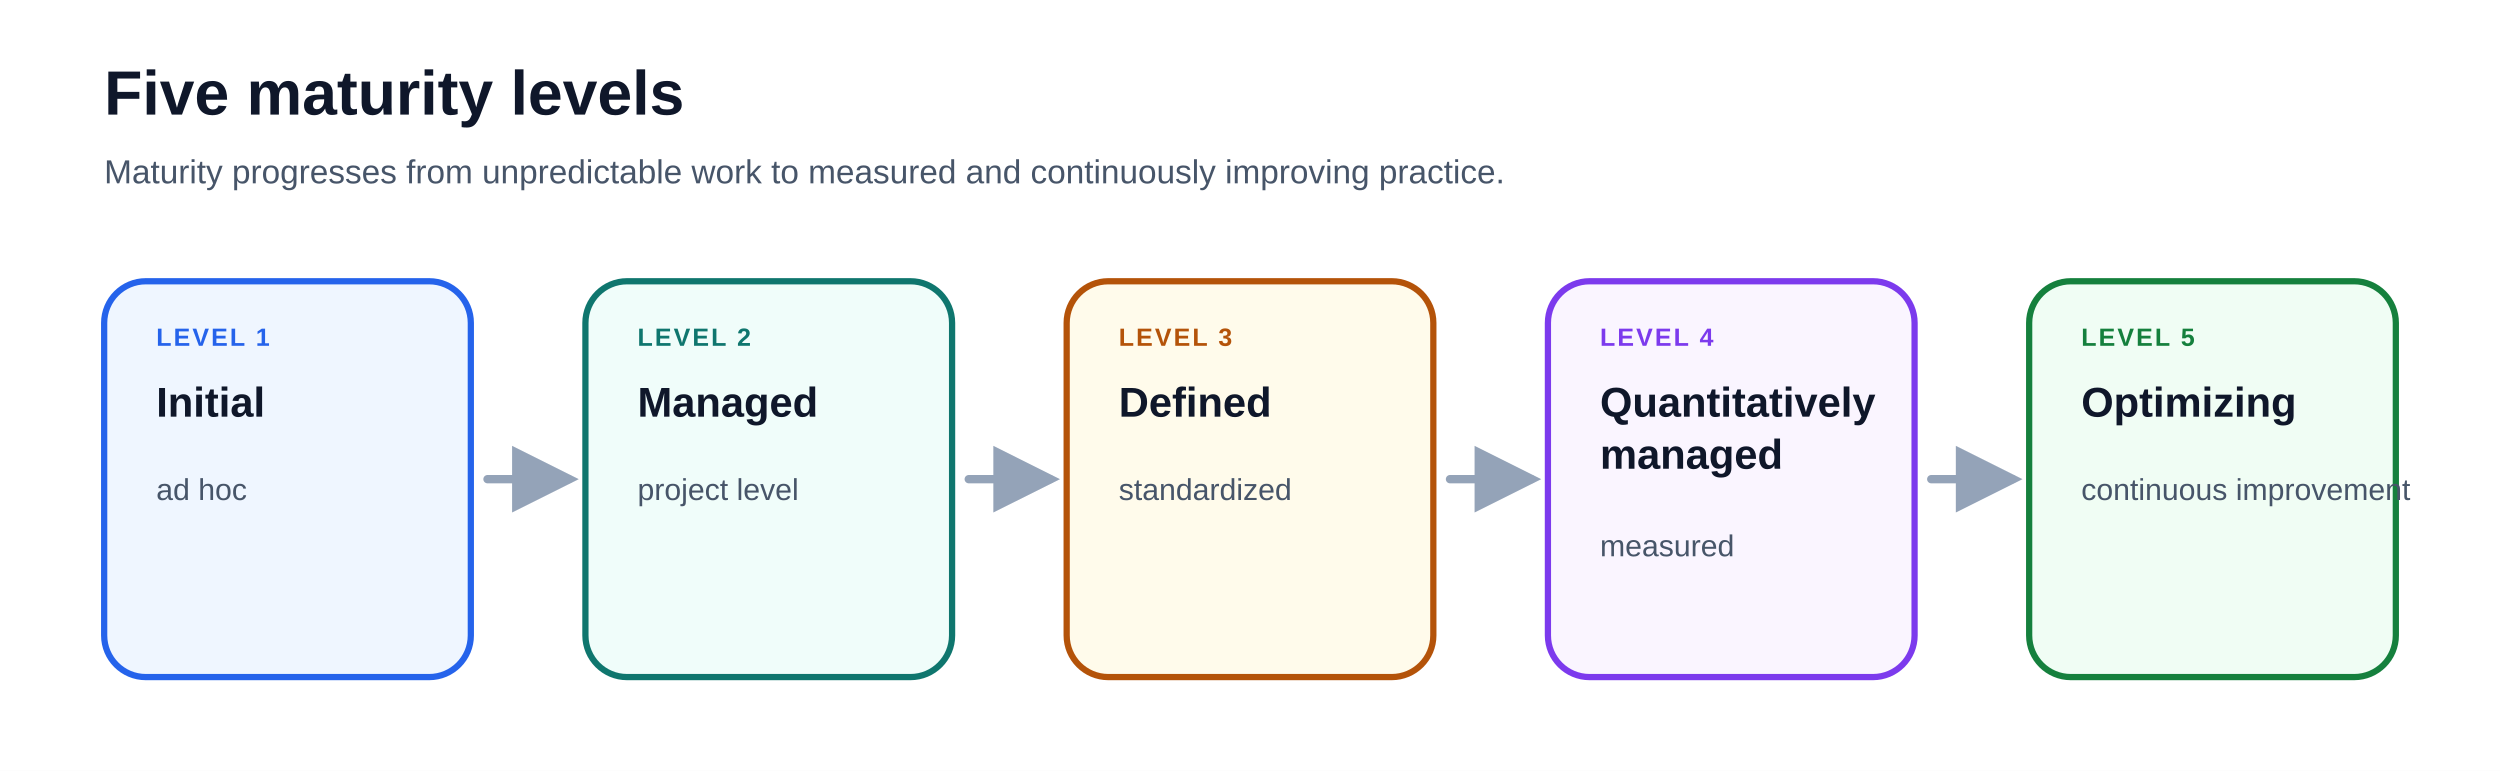
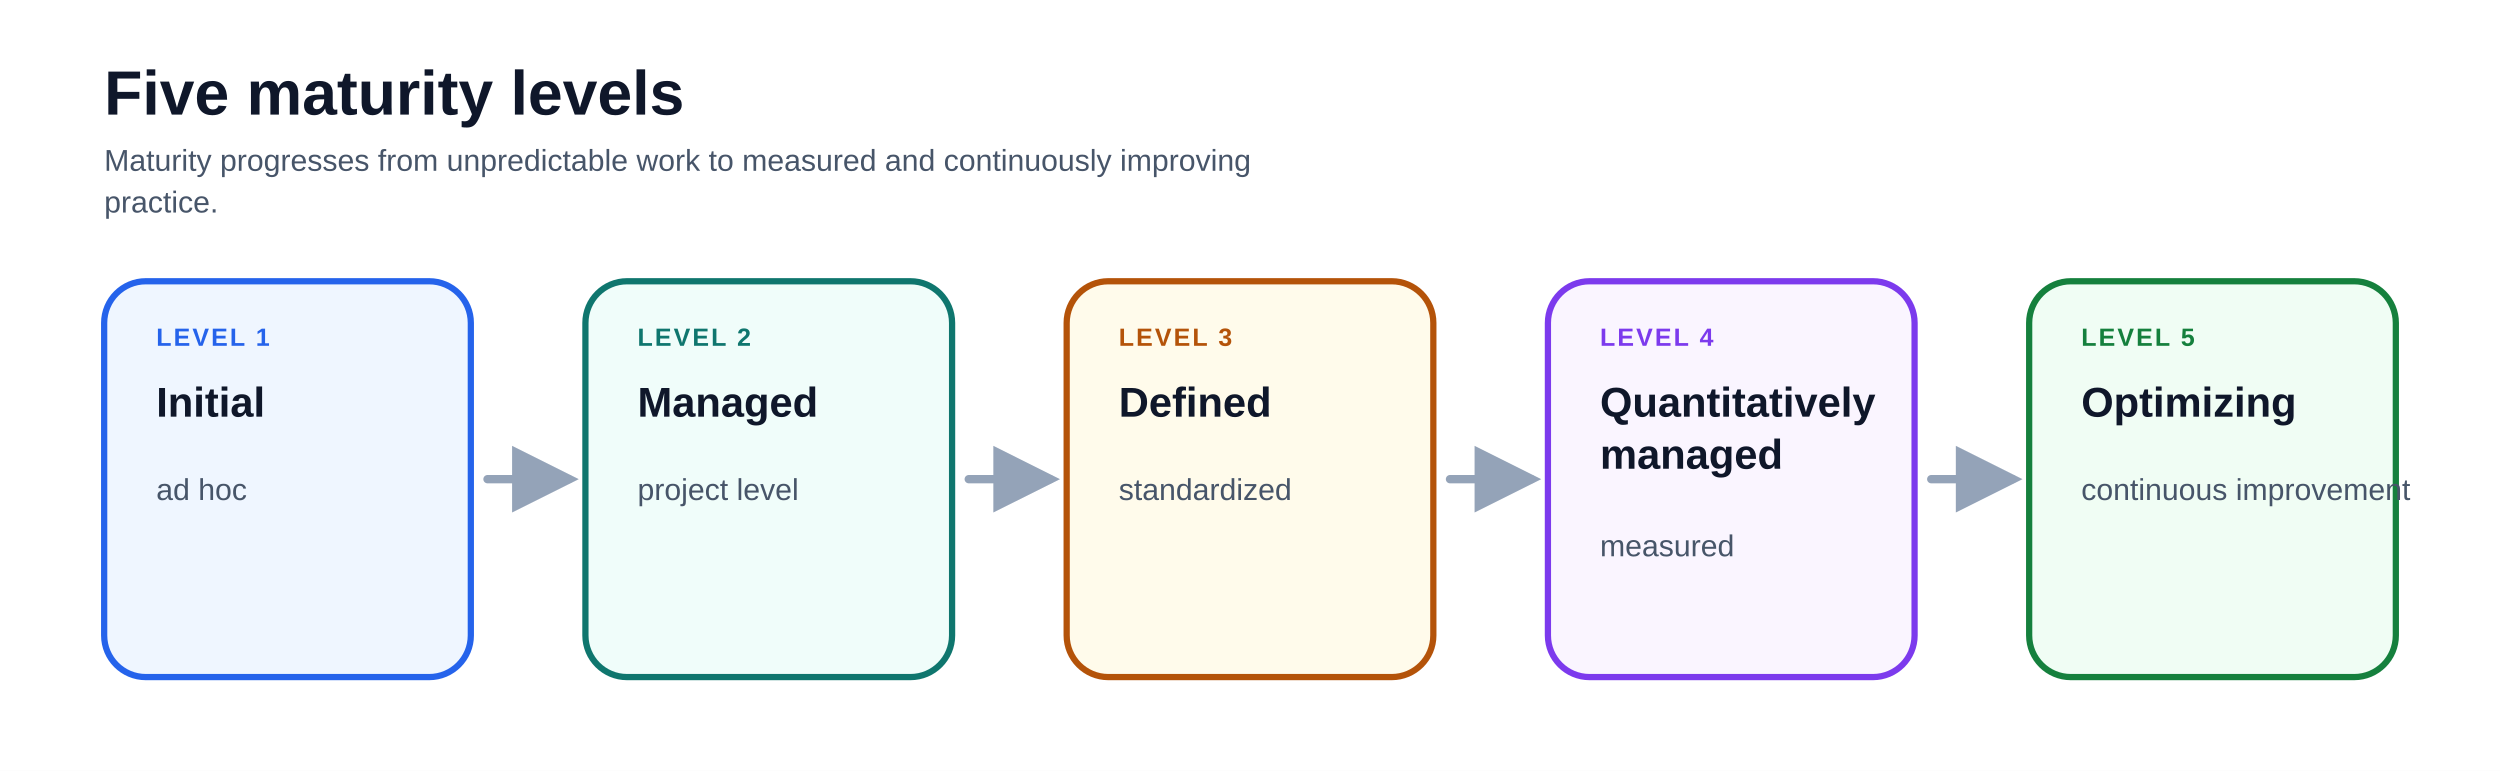
<svg xmlns="http://www.w3.org/2000/svg" viewBox="0 0 1200 370" font-family="-apple-system, BlinkMacSystemFont, 'Segoe UI', Arial, sans-serif" role="img" aria-labelledby="title description">
  <rect width="1200" height="370" fill="#ffffff" />
  <defs>
    <marker id="arrow" viewBox="0 0 10 10" refX="8.5" refY="5" markerWidth="8" markerHeight="8" orient="auto">
      <path d="M0 0 L10 5 L0 10Z" fill="#94a3b8" />
    </marker>
    <marker id="arrow-reverse" viewBox="0 0 10 10" refX="1.5" refY="5" markerWidth="8" markerHeight="8" orient="auto">
      <path d="M10 0 L0 5 L10 10Z" fill="#94a3b8" />
    </marker>
    <marker id="arrow-blue" viewBox="0 0 10 10" refX="8.5" refY="5" markerWidth="8" markerHeight="8" orient="auto">
      <path d="M0 0 L10 5 L0 10Z" fill="#2563eb" />
    </marker>
    <marker id="arrow-teal" viewBox="0 0 10 10" refX="8.5" refY="5" markerWidth="8" markerHeight="8" orient="auto">
      <path d="M0 0 L10 5 L0 10Z" fill="#0f766e" />
    </marker>
    <marker id="arrow-amber" viewBox="0 0 10 10" refX="8.5" refY="5" markerWidth="8" markerHeight="8" orient="auto">
      <path d="M0 0 L10 5 L0 10Z" fill="#b45309" />
    </marker>
    <marker id="arrow-violet" viewBox="0 0 10 10" refX="8.5" refY="5" markerWidth="8" markerHeight="8" orient="auto">
      <path d="M0 0 L10 5 L0 10Z" fill="#7c3aed" />
    </marker>
    <marker id="arrow-red" viewBox="0 0 10 10" refX="8.5" refY="5" markerWidth="8" markerHeight="8" orient="auto">
      <path d="M0 0 L10 5 L0 10Z" fill="#b91c1c" />
    </marker>
  </defs>
  <text x="50" y="55" font-size="30" font-weight="850" fill="#0f172a">Five maturity levels</text>
-   <text x="50" y="88" font-size="16" fill="#475569">Maturity progresses from unpredictable work to measured and continuously improving practice.</text>
+   <text x="50" y="82" font-size="14.5" fill="#475569">Maturity progresses from unpredictable work to measured and continuously improving</text>
+   <text x="50" y="102" font-size="14.5" fill="#475569">practice.</text>
  <g>
    <rect x="50" y="135" width="176" height="190" rx="20" fill="#eff6ff" stroke="#2563eb" stroke-width="3" />
    <text x="75" y="166" font-size="12" font-weight="900" letter-spacing="1" fill="#2563eb">LEVEL 1</text>
    <text x="75" y="200" text-anchor="start" font-size="20" font-weight="800" fill="#0f172a">Initial</text>
    <text x="75" y="240" text-anchor="start" font-size="14.5" font-weight="500" fill="#475569">ad hoc</text>
  </g>
  <g>
    <rect x="281" y="135" width="176" height="190" rx="20" fill="#f0fdfa" stroke="#0f766e" stroke-width="3" />
    <text x="306" y="166" font-size="12" font-weight="900" letter-spacing="1" fill="#0f766e">LEVEL 2</text>
    <text x="306" y="200" text-anchor="start" font-size="20" font-weight="800" fill="#0f172a">Managed</text>
    <text x="306" y="240" text-anchor="start" font-size="14.5" font-weight="500" fill="#475569">project level</text>
  </g>
  <g>
    <rect x="512" y="135" width="176" height="190" rx="20" fill="#fffbeb" stroke="#b45309" stroke-width="3" />
    <text x="537" y="166" font-size="12" font-weight="900" letter-spacing="1" fill="#b45309">LEVEL 3</text>
    <text x="537" y="200" text-anchor="start" font-size="20" font-weight="800" fill="#0f172a">Defined</text>
    <text x="537" y="240" text-anchor="start" font-size="14.5" font-weight="500" fill="#475569">standardized</text>
  </g>
  <g>
    <rect x="743" y="135" width="176" height="190" rx="20" fill="#faf5ff" stroke="#7c3aed" stroke-width="3" />
    <text x="768" y="166" font-size="12" font-weight="900" letter-spacing="1" fill="#7c3aed">LEVEL 4</text>
    <text x="768" y="200" text-anchor="start" font-size="20" font-weight="800" fill="#0f172a">Quantitatively</text>
    <text x="768" y="225" text-anchor="start" font-size="20" font-weight="800" fill="#0f172a">managed</text>
    <text x="768" y="267" text-anchor="start" font-size="14.5" font-weight="500" fill="#475569">measured</text>
  </g>
  <g>
    <rect x="974" y="135" width="176" height="190" rx="20" fill="#f0fdf4" stroke="#15803d" stroke-width="3" />
    <text x="999" y="166" font-size="12" font-weight="900" letter-spacing="1" fill="#15803d">LEVEL 5</text>
    <text x="999" y="200" text-anchor="start" font-size="20" font-weight="800" fill="#0f172a">Optimizing</text>
    <text x="999" y="240" text-anchor="start" font-size="14.5" font-weight="500" fill="#475569">continuous improvement</text>
  </g>
  <path d="M234 230 L273 230" fill="none" stroke="#94a3b8" stroke-width="4" stroke-linecap="round" marker-end="url(#arrow)" />
  <path d="M465 230 L504 230" fill="none" stroke="#94a3b8" stroke-width="4" stroke-linecap="round" marker-end="url(#arrow)" />
  <path d="M696 230 L735 230" fill="none" stroke="#94a3b8" stroke-width="4" stroke-linecap="round" marker-end="url(#arrow)" />
  <path d="M927 230 L966 230" fill="none" stroke="#94a3b8" stroke-width="4" stroke-linecap="round" marker-end="url(#arrow)" />
</svg>
